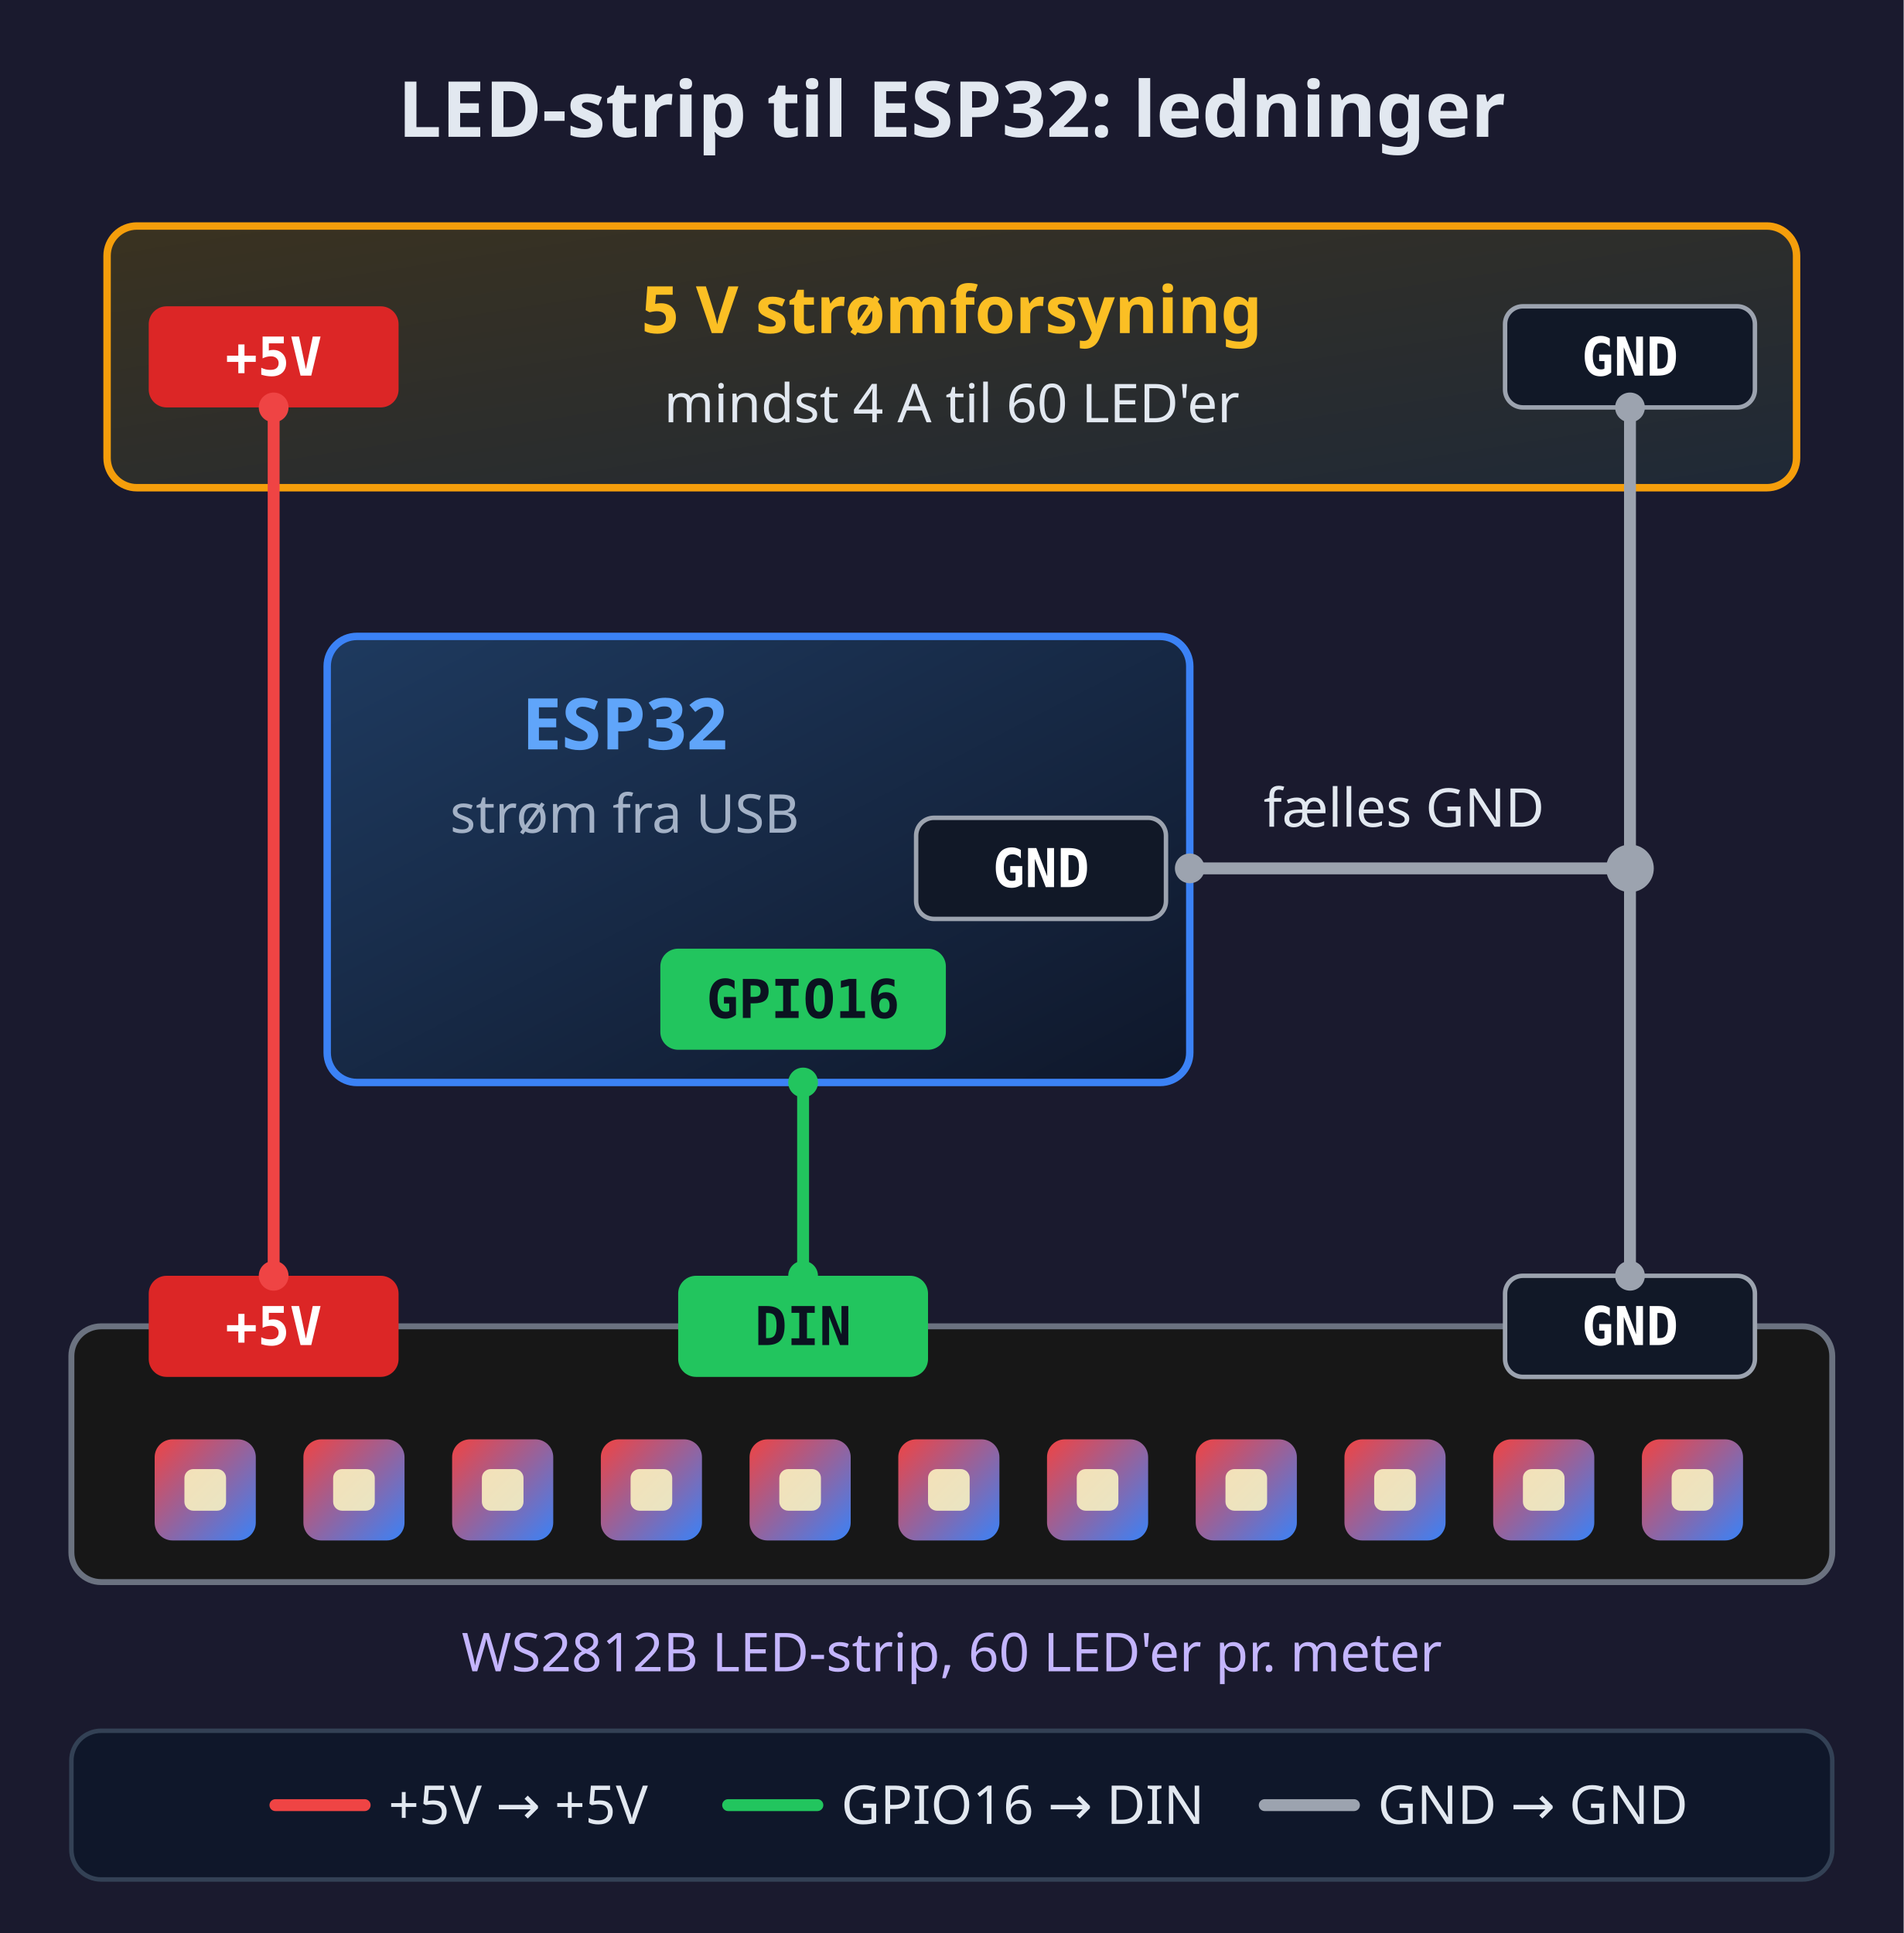
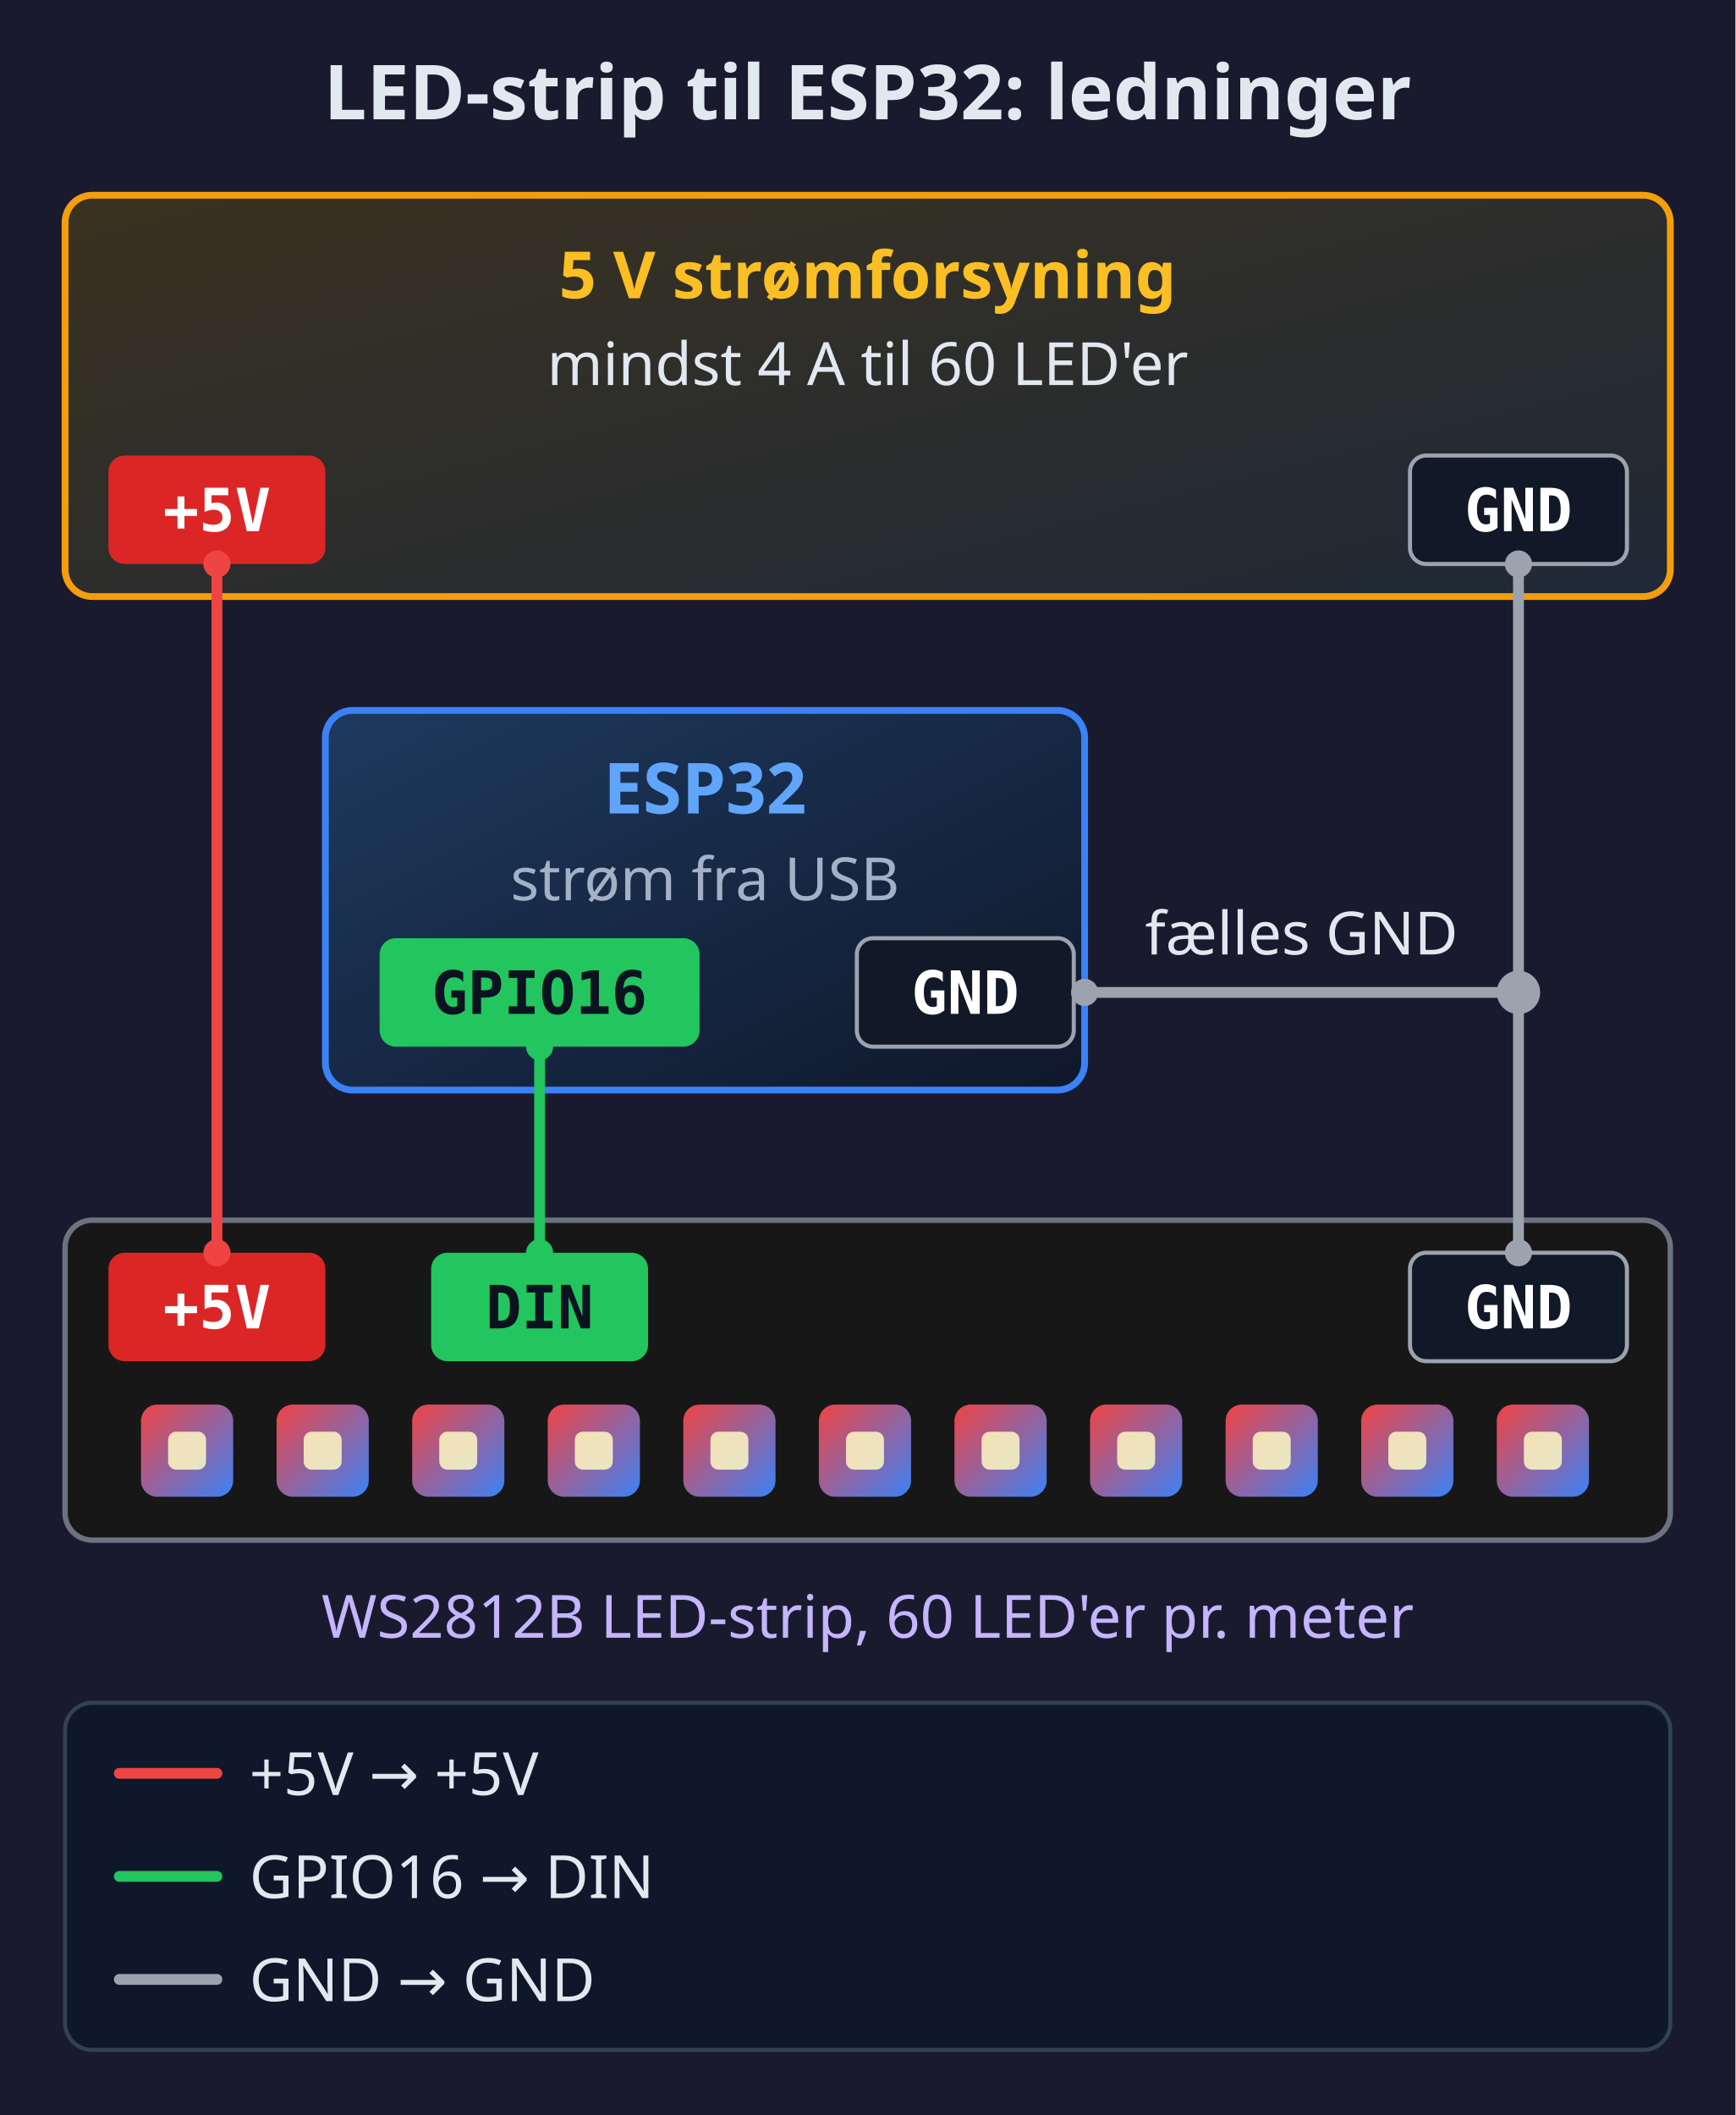
- <svg xmlns="http://www.w3.org/2000/svg" viewBox="0 0 640 650" role="img" lang="da" font-family="system-ui, sans-serif">
+ <svg xmlns="http://www.w3.org/2000/svg" viewBox="0 0 640 780" role="img" lang="da" font-family="system-ui, sans-serif">
  <defs>
    <linearGradient id="psu" x1="0" y1="0" x2="1" y2="1">
      <stop offset="0" stop-color="#3a3220" />
      <stop offset="1" stop-color="#1f2937" />
    </linearGradient>
    <linearGradient id="esp" x1="0" y1="0" x2="1" y2="1">
      <stop offset="0" stop-color="#1e3a5f" />
      <stop offset="1" stop-color="#0f172a" />
    </linearGradient>
    <linearGradient id="led" x1="0" y1="0" x2="1" y2="1">
      <stop offset="0" stop-color="#ef4444" />
      <stop offset="1" stop-color="#3b82f6" />
    </linearGradient>
  </defs>
-   <rect x="0" y="0" width="640" height="650" fill="#1a1a2e" />
-   <text x="320" y="46" font-size="26" fill="#e2e8f0" text-anchor="middle" font-weight="700">LED-strip til ESP32: ledninger</text>
-   <rect x="36" y="76" width="568" height="88" rx="10" fill="url(#psu)" stroke="#f59e0b" stroke-width="2.5" />
-   <text x="320" y="112" font-size="22" fill="#fbbf24" text-anchor="middle" font-weight="700">5 V strømforsyning</text>
-   <text x="320" y="142" font-size="18" fill="#e2e8f0" text-anchor="middle">mindst 4 A til 60 LED'er</text>
-   <rect x="50" y="103" width="84" height="34" rx="6" fill="#dc2626" />
-   <text x="92" y="126.3" font-size="18" fill="#ffffff" text-anchor="middle" font-weight="700" font-family="ui-monospace, Menlo, Consolas, monospace">+5V</text>
-   <rect x="506" y="103" width="84" height="34" rx="6" fill="#111827" stroke="#9ca3af" stroke-width="1.5" />
-   <text x="548" y="126.3" font-size="18" fill="#ffffff" text-anchor="middle" font-weight="700" font-family="ui-monospace, Menlo, Consolas, monospace">GND</text>
-   <rect x="110" y="214" width="290" height="150" rx="10" fill="url(#esp)" stroke="#3b82f6" stroke-width="2.5" />
-   <text x="210" y="252" font-size="24" fill="#60a5fa" text-anchor="middle" font-weight="700">ESP32</text>
-   <text x="210" y="280" font-size="18" fill="#a3b1c6" text-anchor="middle">strøm fra USB</text>
-   <rect x="222" y="319" width="96" height="34" rx="6" fill="#22c55e" />
-   <text x="270" y="342.3" font-size="18" fill="#0b1220" text-anchor="middle" font-weight="700" font-family="ui-monospace, Menlo, Consolas, monospace">GPIO16</text>
-   <rect x="308" y="275" width="84" height="34" rx="6" fill="#111827" stroke="#9ca3af" stroke-width="1.5" />
-   <text x="350" y="298.3" font-size="18" fill="#ffffff" text-anchor="middle" font-weight="700" font-family="ui-monospace, Menlo, Consolas, monospace">GND</text>
-   <rect x="24" y="446" width="592" height="86" rx="10" fill="#171717" stroke="#6b7280" stroke-width="2" />
-   <rect x="52" y="484" width="34" height="34" rx="6" fill="url(#led)" />
-   <rect x="62" y="494" width="14" height="14" rx="3" fill="#fef9c3" opacity="0.85" />
-   <rect x="102" y="484" width="34" height="34" rx="6" fill="url(#led)" />
-   <rect x="112" y="494" width="14" height="14" rx="3" fill="#fef9c3" opacity="0.85" />
-   <rect x="152" y="484" width="34" height="34" rx="6" fill="url(#led)" />
-   <rect x="162" y="494" width="14" height="14" rx="3" fill="#fef9c3" opacity="0.85" />
-   <rect x="202" y="484" width="34" height="34" rx="6" fill="url(#led)" />
-   <rect x="212" y="494" width="14" height="14" rx="3" fill="#fef9c3" opacity="0.85" />
-   <rect x="252" y="484" width="34" height="34" rx="6" fill="url(#led)" />
-   <rect x="262" y="494" width="14" height="14" rx="3" fill="#fef9c3" opacity="0.85" />
-   <rect x="302" y="484" width="34" height="34" rx="6" fill="url(#led)" />
-   <rect x="312" y="494" width="14" height="14" rx="3" fill="#fef9c3" opacity="0.85" />
-   <rect x="352" y="484" width="34" height="34" rx="6" fill="url(#led)" />
-   <rect x="362" y="494" width="14" height="14" rx="3" fill="#fef9c3" opacity="0.85" />
-   <rect x="402" y="484" width="34" height="34" rx="6" fill="url(#led)" />
-   <rect x="412" y="494" width="14" height="14" rx="3" fill="#fef9c3" opacity="0.85" />
-   <rect x="452" y="484" width="34" height="34" rx="6" fill="url(#led)" />
-   <rect x="462" y="494" width="14" height="14" rx="3" fill="#fef9c3" opacity="0.85" />
-   <rect x="502" y="484" width="34" height="34" rx="6" fill="url(#led)" />
-   <rect x="512" y="494" width="14" height="14" rx="3" fill="#fef9c3" opacity="0.85" />
-   <rect x="552" y="484" width="34" height="34" rx="6" fill="url(#led)" />
-   <rect x="562" y="494" width="14" height="14" rx="3" fill="#fef9c3" opacity="0.85" />
-   <rect x="50" y="429" width="84" height="34" rx="6" fill="#dc2626" />
-   <text x="92" y="452.3" font-size="18" fill="#ffffff" text-anchor="middle" font-weight="700" font-family="ui-monospace, Menlo, Consolas, monospace">+5V</text>
-   <rect x="228" y="429" width="84" height="34" rx="6" fill="#22c55e" />
-   <text x="270" y="452.3" font-size="18" fill="#0b1220" text-anchor="middle" font-weight="700" font-family="ui-monospace, Menlo, Consolas, monospace">DIN</text>
-   <rect x="506" y="429" width="84" height="34" rx="6" fill="#111827" stroke="#9ca3af" stroke-width="1.5" />
-   <text x="548" y="452.3" font-size="18" fill="#ffffff" text-anchor="middle" font-weight="700" font-family="ui-monospace, Menlo, Consolas, monospace">GND</text>
-   <text x="320" y="562" font-size="18" fill="#c4b5fd" text-anchor="middle">WS2812B LED-strip, 60 LED'er pr. meter</text>
-   <path d="M92 137L92 429" fill="none" stroke="#ef4444" stroke-width="4" stroke-linecap="round" stroke-linejoin="round" />
-   <circle cx="92" cy="137" r="5" fill="#ef4444" />
-   <circle cx="92" cy="429" r="5" fill="#ef4444" />
-   <path d="M548 137L548 429" fill="none" stroke="#9ca3af" stroke-width="4" stroke-linecap="round" stroke-linejoin="round" />
-   <circle cx="548" cy="137" r="5" fill="#9ca3af" />
-   <circle cx="548" cy="429" r="5" fill="#9ca3af" />
-   <path d="M270 364L270 429" fill="none" stroke="#22c55e" stroke-width="4" stroke-linecap="round" stroke-linejoin="round" />
-   <circle cx="270" cy="364" r="5" fill="#22c55e" />
-   <circle cx="270" cy="429" r="5" fill="#22c55e" />
-   <path d="M400 292L548 292" fill="none" stroke="#9ca3af" stroke-width="4" stroke-linecap="round" stroke-linejoin="round" />
-   <circle cx="400" cy="292" r="5" fill="#9ca3af" />
-   <circle cx="548" cy="292" r="5" fill="#9ca3af" />
-   <circle cx="548" cy="292" r="8" fill="#9ca3af" />
-   <text x="472" y="278" font-size="18" fill="#e2e8f0" text-anchor="middle">fælles GND</text>
-   <rect x="24" y="582" width="592" height="50" rx="10" fill="#0f172a" stroke="#334155" stroke-width="1.5" />
-   <path d="M92.6 607L122.6 607" fill="none" stroke="#ef4444" stroke-width="4" stroke-linecap="round" stroke-linejoin="round" />
-   <text x="130.6" y="613.3" font-size="18" fill="#e2e8f0">+5V → +5V</text>
-   <path d="M244.8 607L274.8 607" fill="none" stroke="#22c55e" stroke-width="4" stroke-linecap="round" stroke-linejoin="round" />
-   <text x="282.8" y="613.3" font-size="18" fill="#e2e8f0">GPIO16 → DIN</text>
-   <path d="M425.2 607L455.2 607" fill="none" stroke="#9ca3af" stroke-width="4" stroke-linecap="round" stroke-linejoin="round" />
-   <text x="463.2" y="613.3" font-size="18" fill="#e2e8f0">GND → GND</text>
+   <rect x="0" y="0" width="640" height="780" fill="#1a1a2e" />
+   <text x="320" y="44" font-size="28" fill="#e2e8f0" text-anchor="middle" font-weight="700">LED-strip til ESP32: ledninger</text>
+   <rect x="24" y="72" width="592" height="148" rx="10" fill="url(#psu)" stroke="#f59e0b" stroke-width="2.5" />
+   <text x="320" y="110" font-size="24" fill="#fbbf24" text-anchor="middle" font-weight="700">5 V strømforsyning</text>
+   <text x="320" y="142" font-size="22" fill="#e2e8f0" text-anchor="middle">mindst 4 A til 60 LED'er</text>
+   <rect x="40" y="168" width="80" height="40" rx="6" fill="#dc2626" />
+   <text x="80" y="195.9" font-size="22" fill="#ffffff" text-anchor="middle" font-weight="700" font-family="ui-monospace, Menlo, Consolas, monospace">+5V</text>
+   <rect x="520" y="168" width="80" height="40" rx="6" fill="#111827" stroke="#9ca3af" stroke-width="1.5" />
+   <text x="560" y="195.9" font-size="22" fill="#ffffff" text-anchor="middle" font-weight="700" font-family="ui-monospace, Menlo, Consolas, monospace">GND</text>
+   <rect x="120" y="262" width="280" height="140" rx="10" fill="url(#esp)" stroke="#3b82f6" stroke-width="2.5" />
+   <text x="260" y="300" font-size="26" fill="#60a5fa" text-anchor="middle" font-weight="700">ESP32</text>
+   <text x="260" y="332" font-size="22" fill="#a3b1c6" text-anchor="middle">strøm fra USB</text>
+   <rect x="140" y="346" width="118" height="40" rx="6" fill="#22c55e" />
+   <text x="199" y="373.9" font-size="22" fill="#0b1220" text-anchor="middle" font-weight="700" font-family="ui-monospace, Menlo, Consolas, monospace">GPIO16</text>
+   <rect x="316" y="346" width="80" height="40" rx="6" fill="#111827" stroke="#9ca3af" stroke-width="1.5" />
+   <text x="356" y="373.9" font-size="22" fill="#ffffff" text-anchor="middle" font-weight="700" font-family="ui-monospace, Menlo, Consolas, monospace">GND</text>
+   <rect x="24" y="450" width="592" height="118" rx="10" fill="#171717" stroke="#6b7280" stroke-width="2" />
+   <rect x="40" y="462" width="80" height="40" rx="6" fill="#dc2626" />
+   <text x="80" y="489.9" font-size="22" fill="#ffffff" text-anchor="middle" font-weight="700" font-family="ui-monospace, Menlo, Consolas, monospace">+5V</text>
+   <rect x="159" y="462" width="80" height="40" rx="6" fill="#22c55e" />
+   <text x="199" y="489.9" font-size="22" fill="#0b1220" text-anchor="middle" font-weight="700" font-family="ui-monospace, Menlo, Consolas, monospace">DIN</text>
+   <rect x="520" y="462" width="80" height="40" rx="6" fill="#111827" stroke="#9ca3af" stroke-width="1.5" />
+   <text x="560" y="489.9" font-size="22" fill="#ffffff" text-anchor="middle" font-weight="700" font-family="ui-monospace, Menlo, Consolas, monospace">GND</text>
+   <rect x="52" y="518" width="34" height="34" rx="6" fill="url(#led)" />
+   <rect x="62" y="528" width="14" height="14" rx="3" fill="#fef9c3" opacity="0.85" />
+   <rect x="102" y="518" width="34" height="34" rx="6" fill="url(#led)" />
+   <rect x="112" y="528" width="14" height="14" rx="3" fill="#fef9c3" opacity="0.85" />
+   <rect x="152" y="518" width="34" height="34" rx="6" fill="url(#led)" />
+   <rect x="162" y="528" width="14" height="14" rx="3" fill="#fef9c3" opacity="0.85" />
+   <rect x="202" y="518" width="34" height="34" rx="6" fill="url(#led)" />
+   <rect x="212" y="528" width="14" height="14" rx="3" fill="#fef9c3" opacity="0.85" />
+   <rect x="252" y="518" width="34" height="34" rx="6" fill="url(#led)" />
+   <rect x="262" y="528" width="14" height="14" rx="3" fill="#fef9c3" opacity="0.85" />
+   <rect x="302" y="518" width="34" height="34" rx="6" fill="url(#led)" />
+   <rect x="312" y="528" width="14" height="14" rx="3" fill="#fef9c3" opacity="0.85" />
+   <rect x="352" y="518" width="34" height="34" rx="6" fill="url(#led)" />
+   <rect x="362" y="528" width="14" height="14" rx="3" fill="#fef9c3" opacity="0.85" />
+   <rect x="402" y="518" width="34" height="34" rx="6" fill="url(#led)" />
+   <rect x="412" y="528" width="14" height="14" rx="3" fill="#fef9c3" opacity="0.85" />
+   <rect x="452" y="518" width="34" height="34" rx="6" fill="url(#led)" />
+   <rect x="462" y="528" width="14" height="14" rx="3" fill="#fef9c3" opacity="0.85" />
+   <rect x="502" y="518" width="34" height="34" rx="6" fill="url(#led)" />
+   <rect x="512" y="528" width="14" height="14" rx="3" fill="#fef9c3" opacity="0.85" />
+   <rect x="552" y="518" width="34" height="34" rx="6" fill="url(#led)" />
+   <rect x="562" y="528" width="14" height="14" rx="3" fill="#fef9c3" opacity="0.85" />
+   <path d="M80 208L80 462" fill="none" stroke="#ef4444" stroke-width="4" stroke-linecap="round" stroke-linejoin="round" />
+   <circle cx="80" cy="208" r="5" fill="#ef4444" />
+   <circle cx="80" cy="462" r="5" fill="#ef4444" />
+   <path d="M560 208L560 462" fill="none" stroke="#9ca3af" stroke-width="4" stroke-linecap="round" stroke-linejoin="round" />
+   <circle cx="560" cy="208" r="5" fill="#9ca3af" />
+   <circle cx="560" cy="462" r="5" fill="#9ca3af" />
+   <path d="M199 386L199 462" fill="none" stroke="#22c55e" stroke-width="4" stroke-linecap="round" stroke-linejoin="round" />
+   <circle cx="199" cy="386" r="5" fill="#22c55e" />
+   <circle cx="199" cy="462" r="5" fill="#22c55e" />
+   <path d="M400 366L560 366" fill="none" stroke="#9ca3af" stroke-width="4" stroke-linecap="round" stroke-linejoin="round" />
+   <circle cx="400" cy="366" r="5" fill="#9ca3af" />
+   <circle cx="560" cy="366" r="5" fill="#9ca3af" />
+   <circle cx="560" cy="366" r="8" fill="#9ca3af" />
+   <text x="480" y="352" font-size="22" fill="#e2e8f0" text-anchor="middle">fælles GND</text>
+   <text x="320" y="604" font-size="22" fill="#c4b5fd" text-anchor="middle">WS2812B LED-strip, 60 LED'er pr. meter</text>
+   <rect x="24" y="628" width="592" height="128" rx="10" fill="#0f172a" stroke="#334155" stroke-width="1.5" />
+   <path d="M44 654L80 654" fill="none" stroke="#ef4444" stroke-width="4" stroke-linecap="round" stroke-linejoin="round" />
+   <text x="92" y="662" font-size="22" fill="#e2e8f0">+5V → +5V</text>
+   <path d="M44 692L80 692" fill="none" stroke="#22c55e" stroke-width="4" stroke-linecap="round" stroke-linejoin="round" />
+   <text x="92" y="700" font-size="22" fill="#e2e8f0">GPIO16 → DIN</text>
+   <path d="M44 730L80 730" fill="none" stroke="#9ca3af" stroke-width="4" stroke-linecap="round" stroke-linejoin="round" />
+   <text x="92" y="738" font-size="22" fill="#e2e8f0">GND → GND</text>
</svg>
